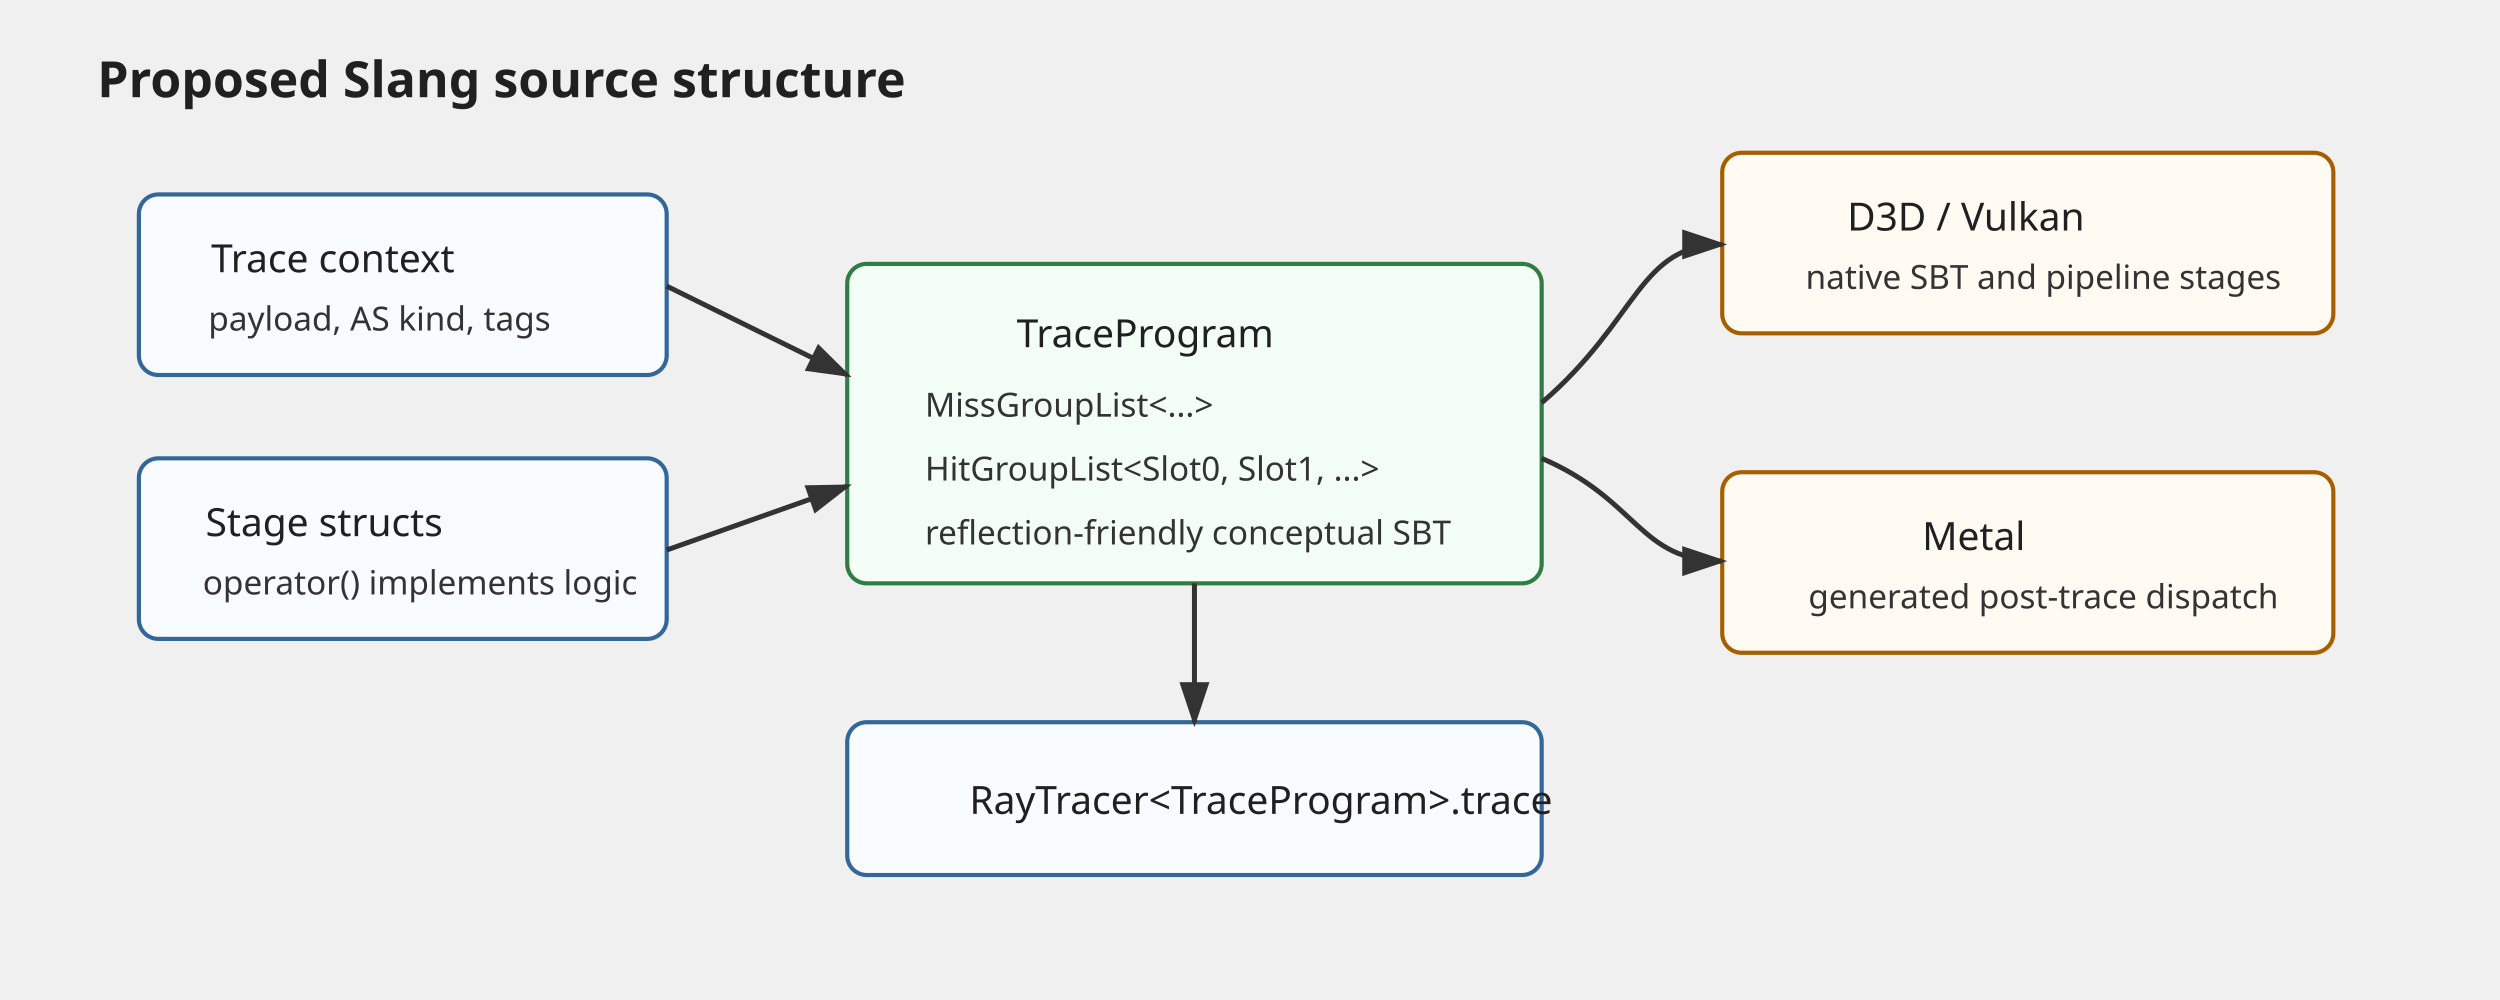
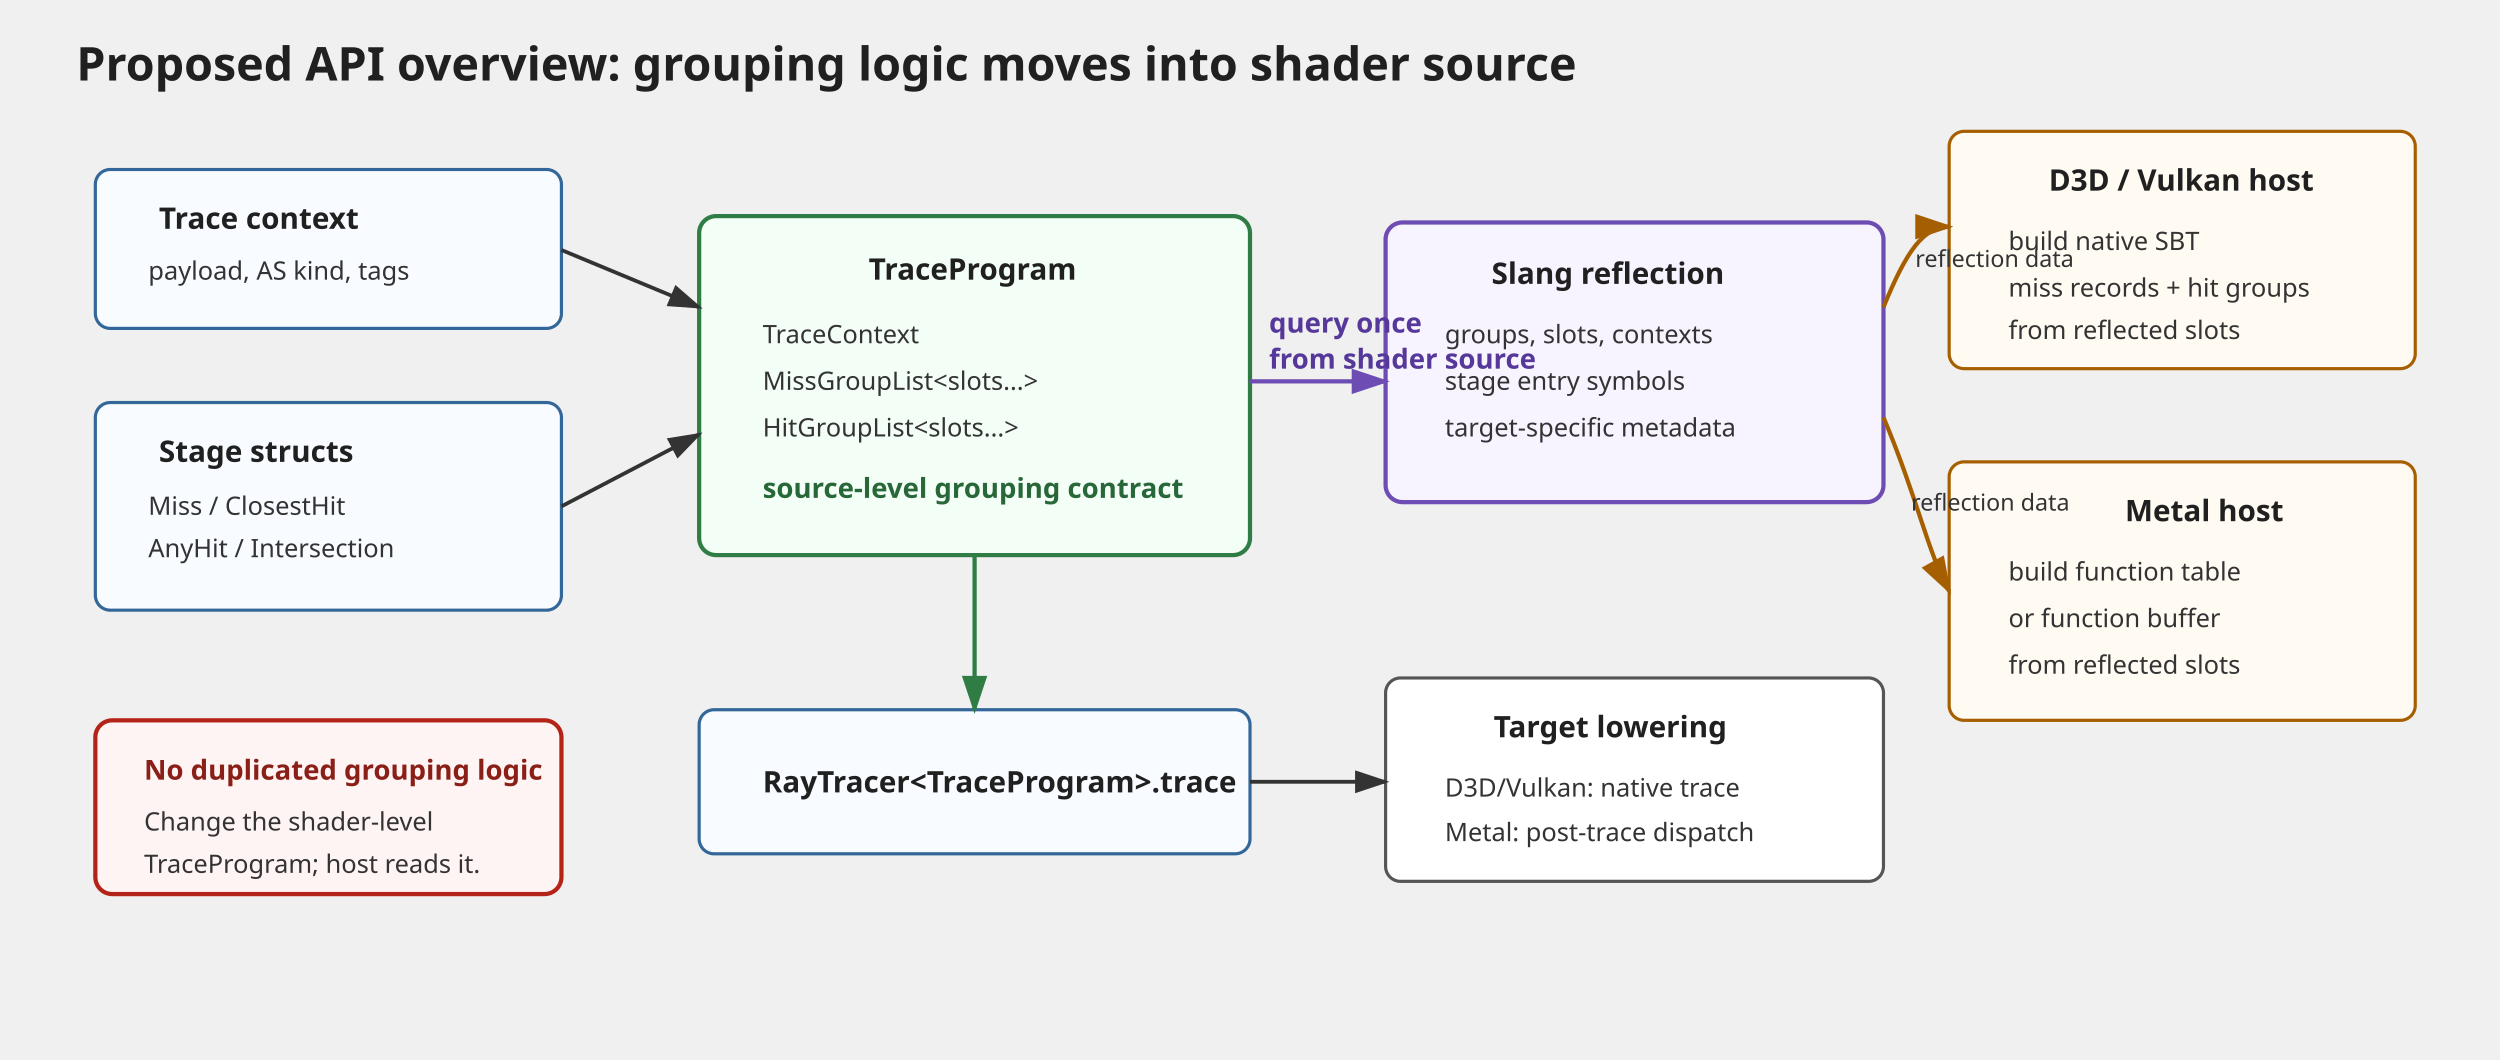
- <svg xmlns="http://www.w3.org/2000/svg" width="900" height="360" viewBox="0 0 900 360" role="img" aria-label="API overview">
+ <svg xmlns="http://www.w3.org/2000/svg" width="1180" height="500" viewBox="0 0 1180 500" role="img" aria-label="API overview showing TraceProgram reflection building host SBT and Metal function tables">
  <style>
-     .title { font: 700 18px sans-serif; fill: #202020; }
-     .label { font: 14px sans-serif; fill: #202020; }
+     .title { font: 700 22px sans-serif; fill: #202020; }
+     .label { font: 700 14px sans-serif; fill: #202020; }
    .small { font: 12px sans-serif; fill: #333333; }
-     .box { fill: #f8fbff; stroke: #336699; stroke-width: 1.5; rx: 7; }
-     .group { fill: #f3fff6; stroke: #2f7d45; stroke-width: 1.5; rx: 7; }
-     .target { fill: #fffaf2; stroke: #a65f00; stroke-width: 1.5; rx: 7; }
-     .arrow { stroke: #333333; stroke-width: 1.8; marker-end: url(#arrow3); fill: none; }
+     .tiny { font: 11px sans-serif; fill: #333333; }
+     .source { fill: #f8fbff; stroke: #336699; stroke-width: 1.5; rx: 7; }
+     .program { fill: #f3fff6; stroke: #2f7d45; stroke-width: 2; rx: 8; }
+     .reflect { fill: #f7f3ff; stroke: #6d4db3; stroke-width: 2; rx: 8; }
+     .host { fill: #fffaf2; stroke: #a65f00; stroke-width: 1.5; rx: 7; }
+     .target { fill: #ffffff; stroke: #555555; stroke-width: 1.5; rx: 7; }
+     .note { fill: #fff4f4; stroke: #b42318; stroke-width: 2; rx: 8; }
+     .arrow { stroke: #333333; stroke-width: 1.8; marker-end: url(#arrow); fill: none; }
+     .greenArrow { stroke: #2f7d45; stroke-width: 2; marker-end: url(#arrowGreen); fill: none; }
+     .purpleArrow { stroke: #6d4db3; stroke-width: 2; marker-end: url(#arrowPurple); fill: none; }
+     .orangeArrow { stroke: #a65f00; stroke-width: 2; marker-end: url(#arrowOrange); fill: none; }
+     .greenText { font: 700 13px sans-serif; fill: #276738; }
+     .purpleText { font: 700 13px sans-serif; fill: #56389a; }
+     .redText { font: 700 13px sans-serif; fill: #8a1f17; }
  </style>
  <defs>
-     <marker id="arrow3" markerWidth="10" markerHeight="10" refX="8" refY="3" orient="auto" markerUnits="strokeWidth">
+     <marker id="arrow" markerWidth="10" markerHeight="10" refX="8" refY="3" orient="auto" markerUnits="strokeWidth">
      <path d="M0,0 L0,6 L9,3 z" fill="#333333" />
    </marker>
+     <marker id="arrowGreen" markerWidth="10" markerHeight="10" refX="8" refY="3" orient="auto" markerUnits="strokeWidth">
+       <path d="M0,0 L0,6 L9,3 z" fill="#2f7d45" />
+     </marker>
+     <marker id="arrowPurple" markerWidth="10" markerHeight="10" refX="8" refY="3" orient="auto" markerUnits="strokeWidth">
+       <path d="M0,0 L0,6 L9,3 z" fill="#6d4db3" />
+     </marker>
+     <marker id="arrowOrange" markerWidth="10" markerHeight="10" refX="8" refY="3" orient="auto" markerUnits="strokeWidth">
+       <path d="M0,0 L0,6 L9,3 z" fill="#a65f00" />
+     </marker>
  </defs>
-   <text x="35" y="35" class="title">Proposed Slang source structure</text>
-   <rect x="50" y="70" width="190" height="65" class="box" />
-   <text x="76" y="98" class="label">Trace context</text>
-   <text x="75" y="119" class="small">payload, AS kind, tags</text>
-   <rect x="50" y="165" width="190" height="65" class="box" />
-   <text x="74" y="193" class="label">Stage structs</text>
-   <text x="73" y="214" class="small">operator() implements logic</text>
-   <rect x="305" y="95" width="250" height="115" class="group" />
-   <text x="366" y="125" class="label">TraceProgram</text>
-   <text x="333" y="150" class="small">MissGroupList&lt;...&gt;</text>
-   <text x="333" y="173" class="small">HitGroupList&lt;Slot0, Slot1, ...&gt;</text>
-   <text x="333" y="196" class="small">reflection-friendly conceptual SBT</text>
-   <rect x="620" y="55" width="220" height="65" class="target" />
-   <text x="665" y="83" class="label">D3D / Vulkan</text>
-   <text x="650" y="104" class="small">native SBT and pipeline stages</text>
-   <rect x="620" y="170" width="220" height="65" class="target" />
-   <text x="692" y="198" class="label">Metal</text>
-   <text x="651" y="219" class="small">generated post-trace dispatch</text>
-   <rect x="305" y="260" width="250" height="55" class="box" />
-   <text x="349" y="293" class="label">RayTracer&lt;TraceProgram&gt;.trace</text>
-   <path d="M240 103 L305 135" class="arrow" />
-   <path d="M240 198 L305 175" class="arrow" />
-   <path d="M555 145 C590 115 590 88 620 88" class="arrow" />
-   <path d="M555 165 C590 180 590 202 620 202" class="arrow" />
-   <path d="M430 210 L430 260" class="arrow" />
+   <text x="36" y="38" class="title">Proposed API overview: grouping logic moves into shader source</text>
+   <rect x="45" y="80" width="220" height="75" class="source" />
+   <text x="75" y="108" class="label">Trace context</text>
+   <text x="70" y="132" class="small">payload, AS kind, tags</text>
+   <rect x="45" y="190" width="220" height="98" class="source" />
+   <text x="75" y="218" class="label">Stage structs</text>
+   <text x="70" y="243" class="small">Miss / ClosestHit</text>
+   <text x="70" y="263" class="small">AnyHit / Intersection</text>
+   <rect x="330" y="102" width="260" height="160" class="program" />
+   <text x="410" y="132" class="label">TraceProgram</text>
+   <text x="360" y="162" class="small">TraceContext</text>
+   <text x="360" y="184" class="small">MissGroupList&lt;slots...&gt;</text>
+   <text x="360" y="206" class="small">HitGroupList&lt;slots...&gt;</text>
+   <text x="360" y="235" class="greenText">source-level grouping contract</text>
+   <path d="M265 118 L330 145" class="arrow" />
+   <path d="M265 239 L330 205" class="arrow" />
+   <rect x="654" y="105" width="235" height="132" class="reflect" />
+   <text x="704" y="134" class="label">Slang reflection</text>
+   <text x="682" y="162" class="small">groups, slots, contexts</text>
+   <text x="682" y="184" class="small">stage entry symbols</text>
+   <text x="682" y="206" class="small">target-specific metadata</text>
+   <path d="M590 180 L654 180" class="purpleArrow" />
+   <text x="599" y="157" class="purpleText">query once</text>
+   <text x="599" y="174" class="purpleText">from shader source</text>
+   <rect x="920" y="62" width="220" height="112" class="host" />
+   <text x="967" y="90" class="label">D3D / Vulkan host</text>
+   <text x="948" y="118" class="small">build native SBT</text>
+   <text x="948" y="140" class="small">miss records + hit groups</text>
+   <text x="948" y="160" class="small">from reflected slots</text>
+   <rect x="920" y="218" width="220" height="122" class="host" />
+   <text x="1003" y="246" class="label">Metal host</text>
+   <text x="948" y="274" class="small">build function table</text>
+   <text x="948" y="296" class="small">or function buffer</text>
+   <text x="948" y="318" class="small">from reflected slots</text>
+   <path d="M889 145 C900 118 908 107 920 107" class="orangeArrow" />
+   <text x="904" y="126" class="tiny">reflection data</text>
+   <path d="M889 197 C905 235 910 261 920 279" class="orangeArrow" />
+   <text x="902" y="241" class="tiny">reflection data</text>
+   <rect x="330" y="335" width="260" height="68" class="source" />
+   <text x="360" y="374" class="label">RayTracer&lt;TraceProgram&gt;.trace</text>
+   <rect x="654" y="320" width="235" height="96" class="target" />
+   <text x="705" y="348" class="label">Target lowering</text>
+   <text x="682" y="376" class="small">D3D/Vulkan: native trace</text>
+   <text x="682" y="397" class="small">Metal: post-trace dispatch</text>
+   <path d="M460 262 L460 335" class="greenArrow" />
+   <path d="M590 369 L654 369" class="arrow" />
+   <rect x="45" y="340" width="220" height="82" class="note" />
+   <text x="68" y="368" class="redText">No duplicated grouping logic</text>
+   <text x="68" y="392" class="small">Change the shader-level</text>
+   <text x="68" y="412" class="small">TraceProgram; host reads it.</text>
</svg>
